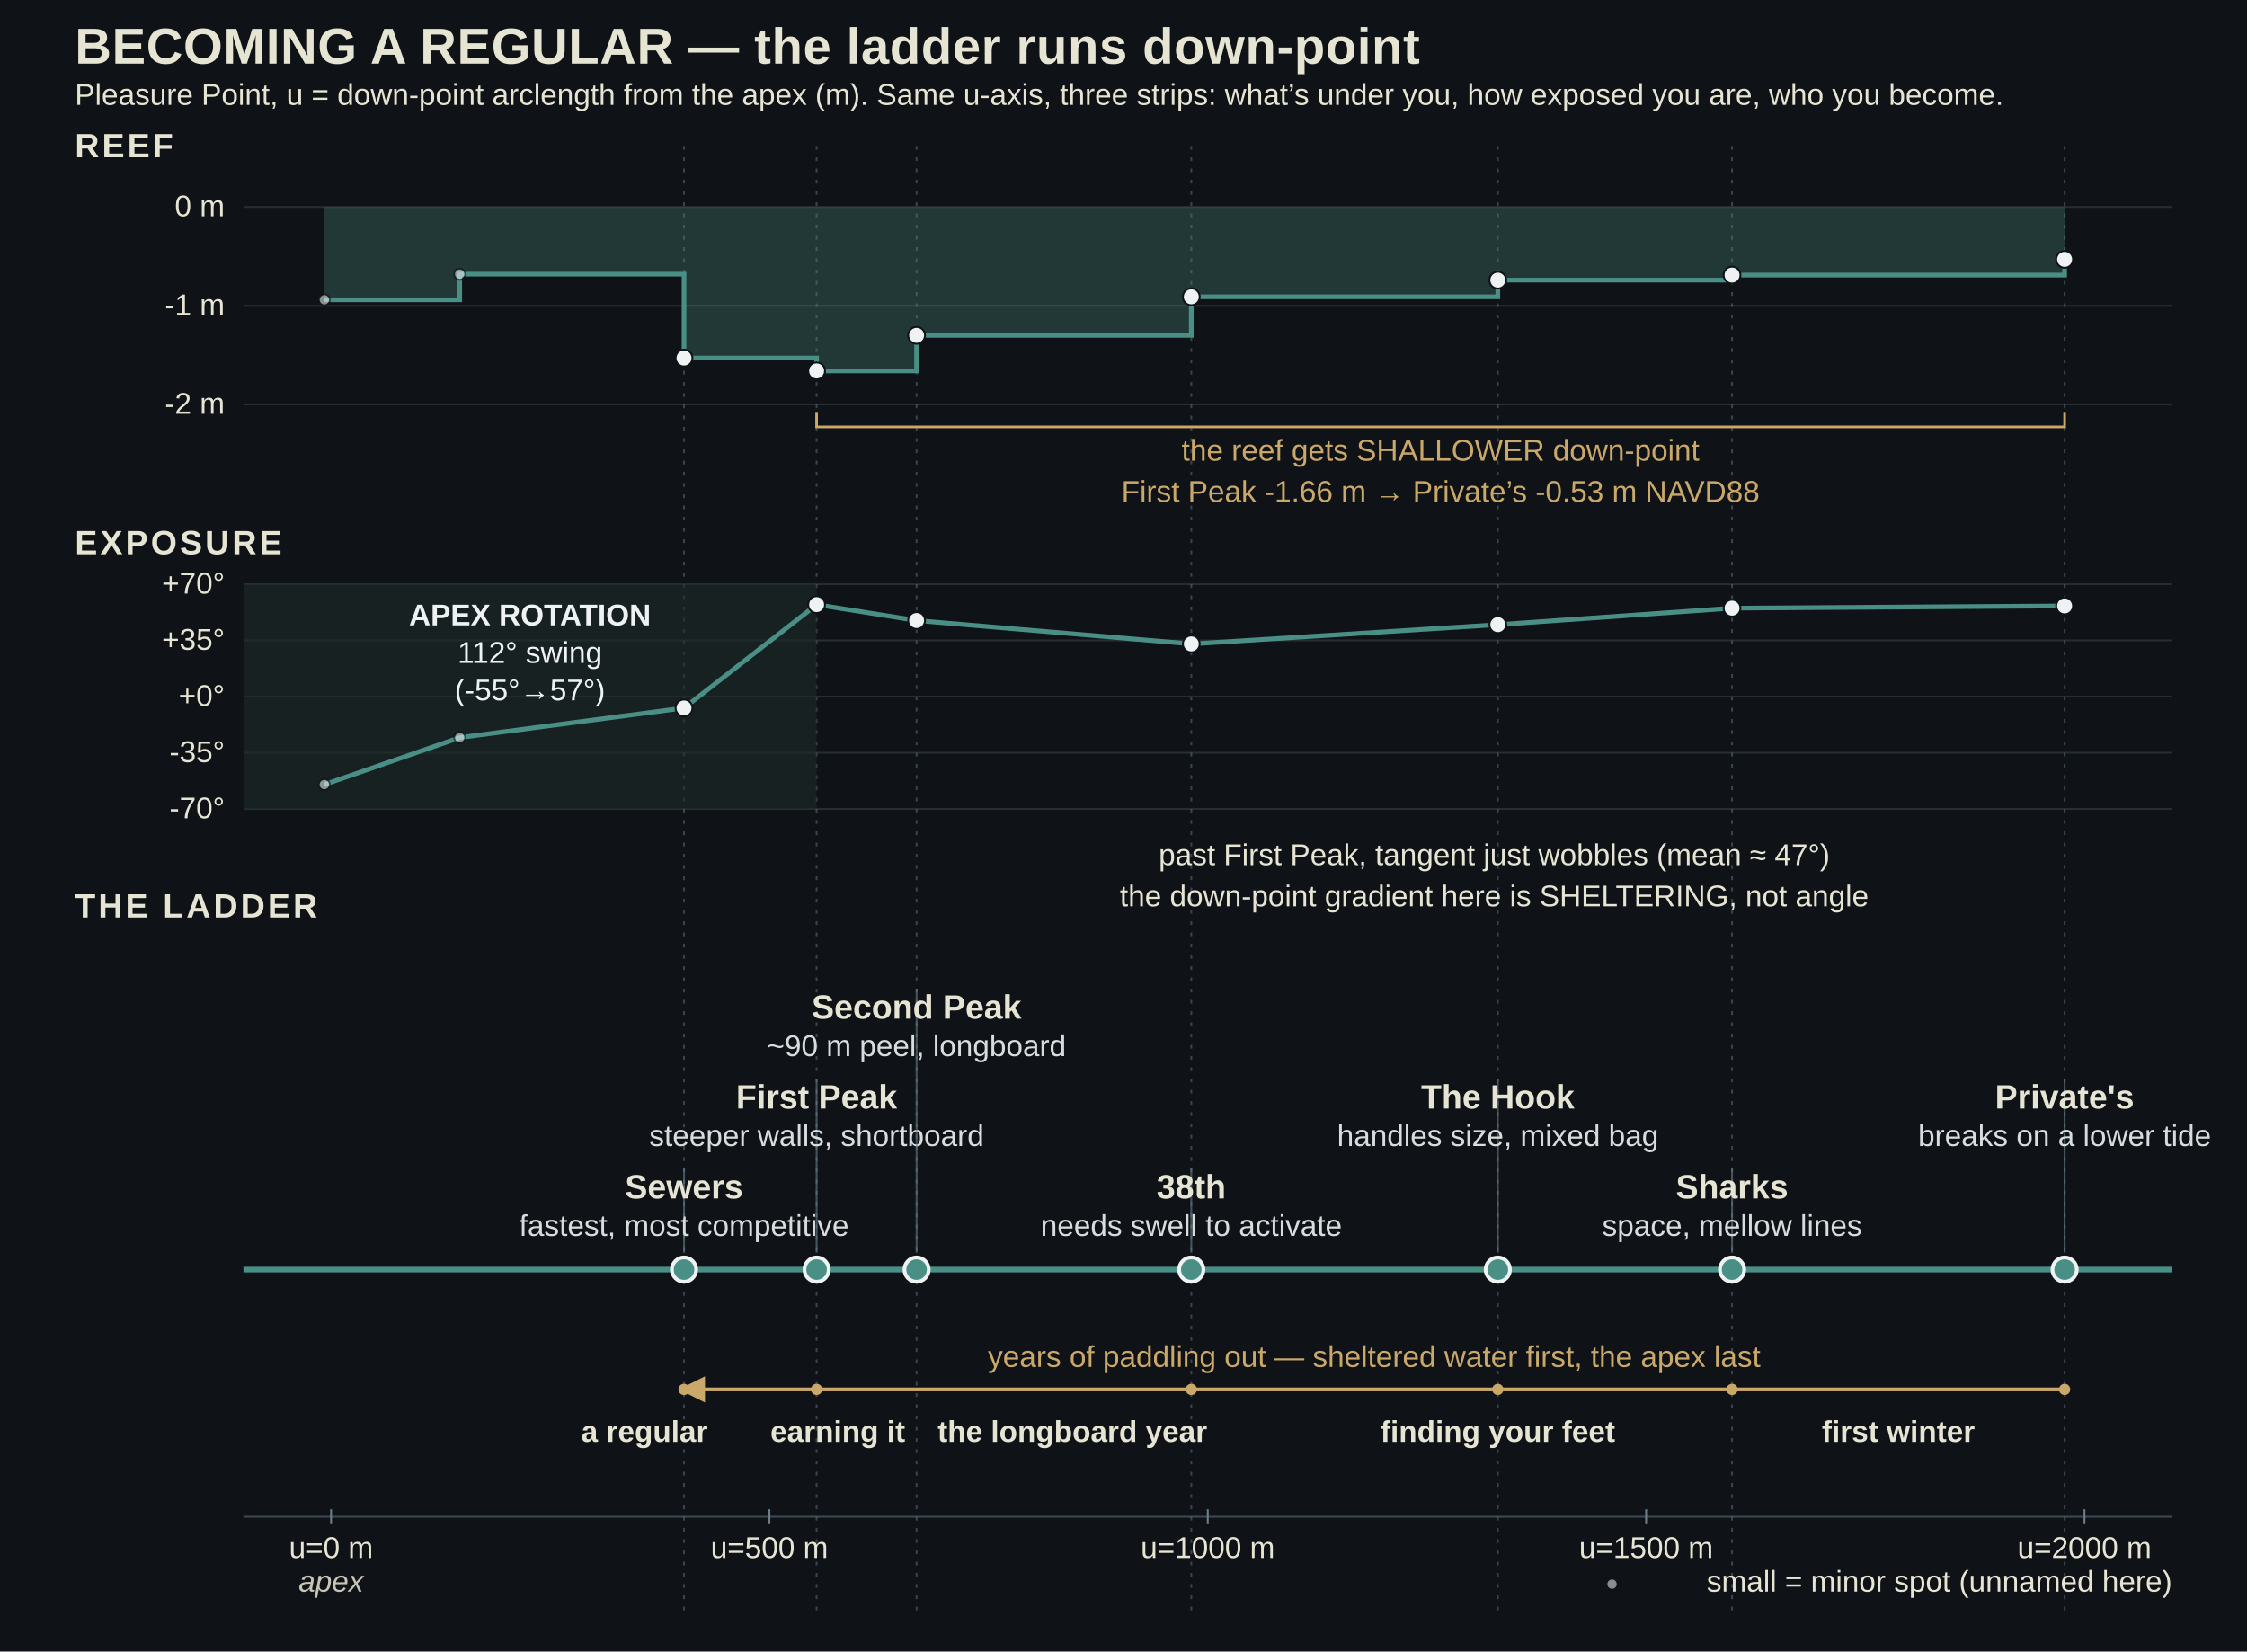
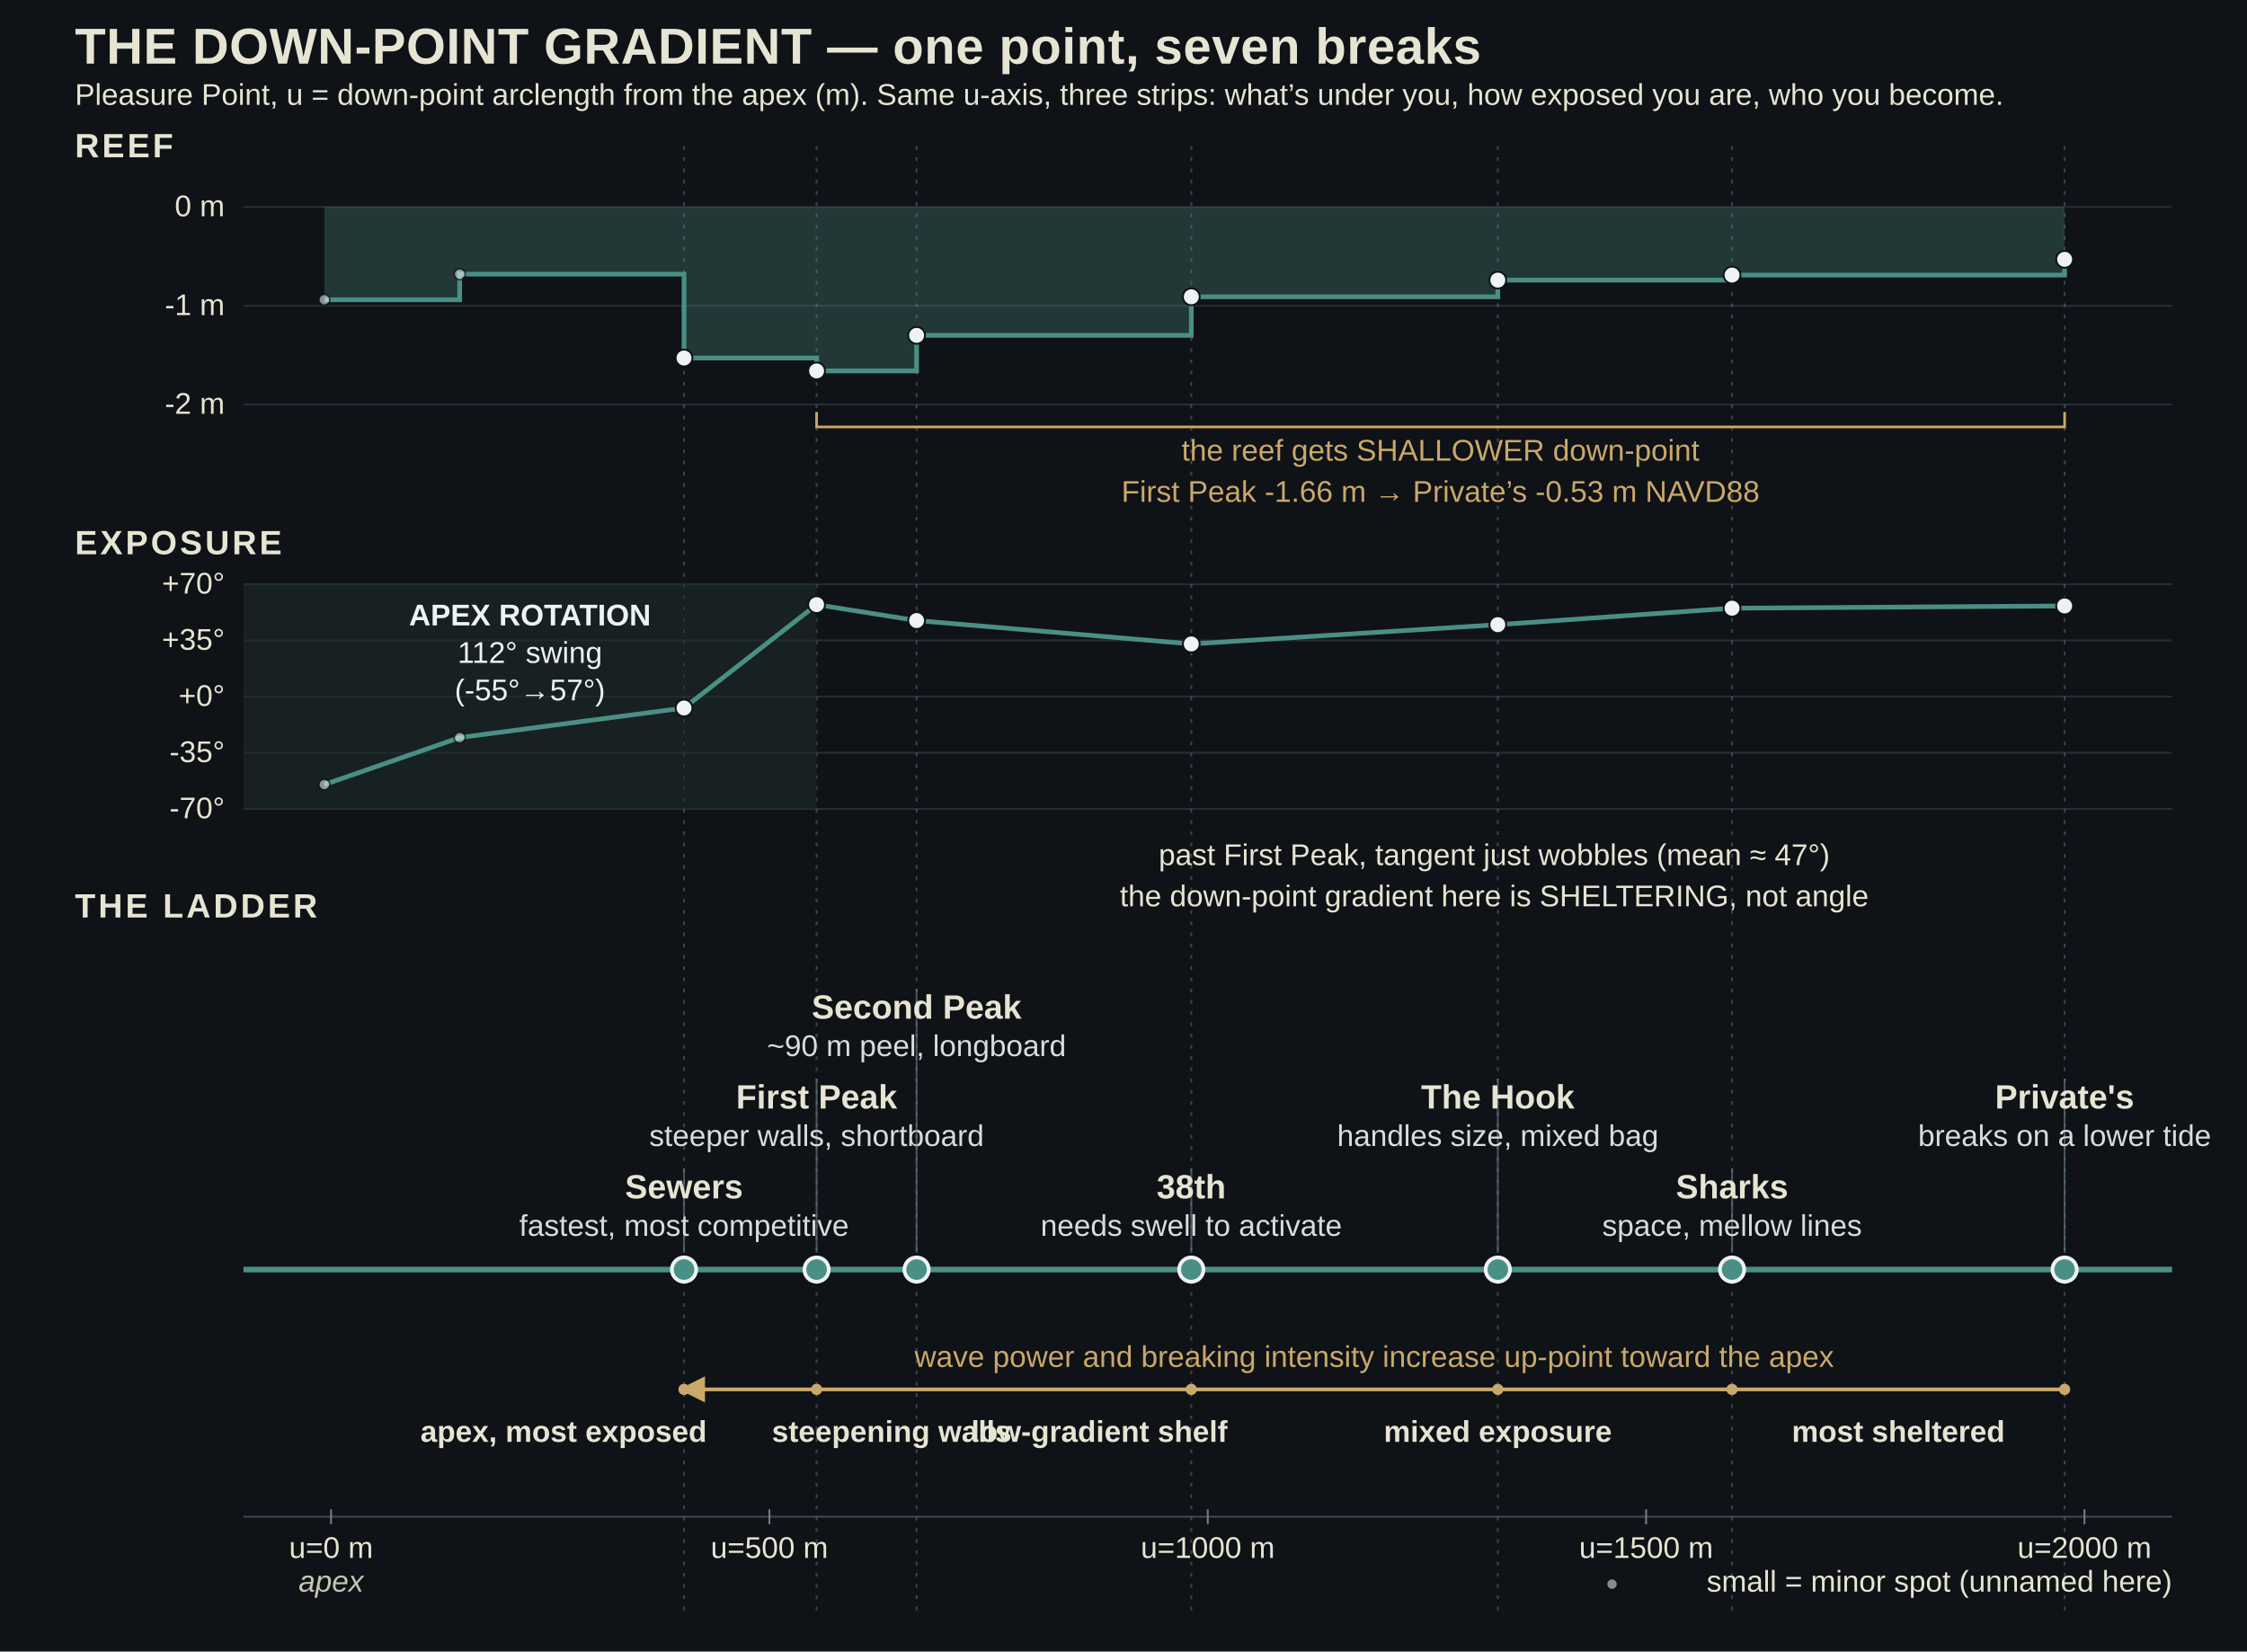
<svg xmlns="http://www.w3.org/2000/svg" viewBox="0 0 1200 882">
  <style>
  .bg { fill: var(--mg-bg, #0f1216); }
  .fg-text { fill: var(--mg-fg, #e6e4d2); font-family: -apple-system, "Helvetica Neue", Arial, sans-serif; }
  .foam-text { fill: var(--mg-foam, #eef2f3); font-family: -apple-system, "Helvetica Neue", Arial, sans-serif; }
  .foam-dim-text { fill: var(--mg-foam-dim, #d8dcdd); font-family: -apple-system, "Helvetica Neue", Arial, sans-serif; }
  .sand-text { fill: var(--mg-sand, #c9a86a); font-family: -apple-system, "Helvetica Neue", Arial, sans-serif; }
  .title { font-size: 27px; font-weight: 700; letter-spacing: 0.3px; }
  .subtitle { font-size: 16px; }
  .strip-label { font-size: 18px; font-weight: 700; letter-spacing: 1.5px; }
  .axis-label { font-size: 16px; }
  .spot-name { font-size: 18px; font-weight: 700; }
  .spot-caption { font-size: 16px; }
  .stage-label { font-size: 16px; font-weight: 700; }
  .annot { font-size: 16px; }
  .u-axis { font-size: 16px; }
  .teal-line { stroke: var(--mg-teal, #4a8f85); }
  .teal-fill { fill: var(--mg-teal, #4a8f85); }
  .slate-line { stroke: var(--mg-slate, #6b7f8c); }
  .grid-line { stroke: var(--mg-slate, #6b7f8c); stroke-width: 1; stroke-dasharray: 2 4; opacity: 0.45; }
  .kelp-fill { fill: var(--mg-kelp, #1d2b28); }
  .sand-line { stroke: var(--mg-sand, #c9a86a); }
</style>
  <rect class="bg" x="0" y="0" width="1200" height="882" />
-   <text class="fg-text title" font-family="Georgia, 'Times New Roman', serif" x="40" y="34.0">BECOMING A REGULAR — the ladder runs down-point</text>
+   <text class="fg-text title" font-family="Georgia, 'Times New Roman', serif" x="40" y="34.0">THE DOWN-POINT GRADIENT — one point, seven breaks</text>
  <text class="fg-text subtitle" x="40" y="56.0">Pleasure Point, u = down-point arclength from the apex (m). Same u-axis, three strips: what’s under you, how exposed you are, who you become.</text>
  <line class="grid-line" x1="365.3" y1="78.0" x2="365.3" y2="862.0" />
  <line class="grid-line" x1="436.1" y1="78.0" x2="436.1" y2="862.0" />
  <line class="grid-line" x1="489.5" y1="78.0" x2="489.5" y2="862.0" />
  <line class="grid-line" x1="636.2" y1="78.0" x2="636.2" y2="862.0" />
  <line class="grid-line" x1="799.9" y1="78.0" x2="799.9" y2="862.0" />
  <line class="grid-line" x1="925.0" y1="78.0" x2="925.0" y2="862.0" />
  <line class="grid-line" x1="1102.6" y1="78.0" x2="1102.6" y2="862.0" />
  <text class="fg-text strip-label" x="40" y="84.0">REEF</text>
  <line x1="130.0" y1="110.5" x2="1160.0" y2="110.5" class="slate-line" stroke-width="1" opacity="0.25" />
  <text class="fg-text axis-label" x="120.0" y="115.5" text-anchor="end">0 m</text>
  <line x1="130.0" y1="163.3" x2="1160.0" y2="163.3" class="slate-line" stroke-width="1" opacity="0.25" />
  <text class="fg-text axis-label" x="120.0" y="168.3" text-anchor="end">-1 m</text>
  <line x1="130.0" y1="216.0" x2="1160.0" y2="216.0" class="slate-line" stroke-width="1" opacity="0.25" />
  <text class="fg-text axis-label" x="120.0" y="221.0" text-anchor="end">-2 m</text>
  <path d="M 173.2 160.1 L 245.5 160.1 L 245.5 146.4 L 365.3 146.4 L 365.3 191.2 L 436.1 191.2 L 436.1 198.1 L 489.5 198.1 L 489.5 179.1 L 636.2 179.1 L 636.2 158.5 L 799.9 158.5 L 799.9 149.6 L 925.0 149.6 L 925.0 146.9 L 1102.6 146.9 L 1102.6 138.5 L 1102.6 110.5 L 173.2 110.5 Z" class="teal-fill" opacity="0.30" stroke="none" />
  <path d="M 173.2 160.1 L 245.5 160.1 L 245.5 146.4 L 365.3 146.4 L 365.3 191.2 L 436.1 191.2 L 436.1 198.1 L 489.5 198.1 L 489.5 179.1 L 636.2 179.1 L 636.2 158.5 L 799.9 158.5 L 799.9 149.6 L 925.0 149.6 L 925.0 146.9 L 1102.6 146.9 L 1102.6 138.5" fill="none" class="teal-line" stroke-width="2.5" />
  <circle cx="173.2" cy="160.1" r="3" fill="#eef2f3" stroke="#0f1216" stroke-width="1" opacity="0.55" />
  <circle cx="245.5" cy="146.4" r="3" fill="#eef2f3" stroke="#0f1216" stroke-width="1" opacity="0.55" />
  <circle cx="365.3" cy="191.2" r="4.5" fill="#eef2f3" stroke="#0f1216" stroke-width="1" />
  <circle cx="436.1" cy="198.1" r="4.5" fill="#eef2f3" stroke="#0f1216" stroke-width="1" />
  <circle cx="489.5" cy="179.1" r="4.5" fill="#eef2f3" stroke="#0f1216" stroke-width="1" />
  <circle cx="636.2" cy="158.5" r="4.5" fill="#eef2f3" stroke="#0f1216" stroke-width="1" />
  <circle cx="799.9" cy="149.6" r="4.5" fill="#eef2f3" stroke="#0f1216" stroke-width="1" />
  <circle cx="925.0" cy="146.9" r="4.5" fill="#eef2f3" stroke="#0f1216" stroke-width="1" />
  <circle cx="1102.6" cy="138.5" r="4.5" fill="#eef2f3" stroke="#0f1216" stroke-width="1" />
  <path d="M 436.1 220.0 L 436.1 228.0 L 1102.6 228.0 L 1102.6 220.0" fill="none" class="sand-line" stroke-width="1.4" />
  <text class="sand-text annot" x="769.3" y="246.0" text-anchor="middle">the reef gets SHALLOWER down-point</text>
  <text class="sand-text annot" x="769.3" y="268.0" text-anchor="middle">First Peak -1.66 m → Private’s -0.53 m NAVD88</text>
  <text class="fg-text strip-label" x="40" y="296.0">EXPOSURE</text>
  <line x1="130.0" y1="312.0" x2="1160.0" y2="312.0" class="slate-line" stroke-width="1" opacity="0.25" />
  <text class="fg-text axis-label" x="120.0" y="317.0" text-anchor="end">+70°</text>
  <line x1="130.0" y1="342.0" x2="1160.0" y2="342.0" class="slate-line" stroke-width="1" opacity="0.25" />
  <text class="fg-text axis-label" x="120.0" y="347.0" text-anchor="end">+35°</text>
  <line x1="130.0" y1="372.0" x2="1160.0" y2="372.0" class="slate-line" stroke-width="1" opacity="0.25" />
  <text class="fg-text axis-label" x="120.0" y="377.0" text-anchor="end">+0°</text>
  <line x1="130.0" y1="402.0" x2="1160.0" y2="402.0" class="slate-line" stroke-width="1" opacity="0.25" />
  <text class="fg-text axis-label" x="120.0" y="407.0" text-anchor="end">-35°</text>
  <line x1="130.0" y1="432.0" x2="1160.0" y2="432.0" class="slate-line" stroke-width="1" opacity="0.25" />
  <text class="fg-text axis-label" x="120.0" y="437.0" text-anchor="end">-70°</text>
  <rect x="130.0" y="312.0" width="306.1" height="120.0" class="kelp-fill" opacity="0.6" />
  <path d="M 173.2 419.0 L 245.5 393.9 L 365.3 378.1 L 436.1 322.9 L 489.5 331.4 L 636.2 343.9 L 799.9 333.6 L 925.0 324.8 L 1102.6 323.6" fill="none" class="teal-line" stroke-width="2.5" />
  <circle cx="173.2" cy="419.0" r="3" fill="#eef2f3" stroke="#0f1216" stroke-width="1" opacity="0.55" />
  <circle cx="245.5" cy="393.9" r="3" fill="#eef2f3" stroke="#0f1216" stroke-width="1" opacity="0.55" />
  <circle cx="365.3" cy="378.1" r="4.5" fill="#eef2f3" stroke="#0f1216" stroke-width="1" />
  <circle cx="436.1" cy="322.9" r="4.5" fill="#eef2f3" stroke="#0f1216" stroke-width="1" />
  <circle cx="489.5" cy="331.4" r="4.5" fill="#eef2f3" stroke="#0f1216" stroke-width="1" />
  <circle cx="636.2" cy="343.9" r="4.5" fill="#eef2f3" stroke="#0f1216" stroke-width="1" />
  <circle cx="799.9" cy="333.6" r="4.5" fill="#eef2f3" stroke="#0f1216" stroke-width="1" />
  <circle cx="925.0" cy="324.8" r="4.5" fill="#eef2f3" stroke="#0f1216" stroke-width="1" />
  <circle cx="1102.6" cy="323.6" r="4.5" fill="#eef2f3" stroke="#0f1216" stroke-width="1" />
  <text class="foam-text annot" x="283.0" y="334.0" text-anchor="middle" font-weight="700">APEX ROTATION</text>
  <text class="foam-text annot" x="283.0" y="354.0" text-anchor="middle">112° swing</text>
  <text class="foam-text annot" x="283.0" y="374.0" text-anchor="middle">(-55°→57°)</text>
  <text class="fg-text annot" x="798.0" y="462.0" text-anchor="middle">past First Peak, tangent just wobbles (mean ≈ 47°)</text>
  <text class="fg-text annot" x="798.0" y="484.0" text-anchor="middle">the down-point gradient here is SHELTERING, not angle</text>
  <text class="fg-text strip-label" x="40" y="490.0">THE LADDER</text>
  <line x1="130.0" y1="678.0" x2="1160.0" y2="678.0" class="teal-line" stroke-width="3" />
  <defs>
    <marker id="arrow" viewBox="0 0 10 10" refX="8" refY="5" markerWidth="7" markerHeight="7" orient="auto-start-reverse">
      <path d="M 0 0 L 10 5 L 0 10 z" fill="var(--mg-sand, #c9a86a)" />
    </marker>
  </defs>
  <path d="M 1102.6 742.0 L 925.0 742.0 L 799.9 742.0 L 636.2 742.0 L 436.1 742.0 L 365.3 742.0" fill="none" class="sand-line" stroke-width="2" stroke-linejoin="round" marker-end="url(#arrow)" />
  <circle cx="1102.6" cy="742.0" r="3" fill="#c9a86a" />
  <circle cx="925.0" cy="742.0" r="3" fill="#c9a86a" />
  <circle cx="799.9" cy="742.0" r="3" fill="#c9a86a" />
  <circle cx="636.2" cy="742.0" r="3" fill="#c9a86a" />
  <circle cx="436.1" cy="742.0" r="3" fill="#c9a86a" />
  <circle cx="365.3" cy="742.0" r="3" fill="#c9a86a" />
-   <text class="sand-text annot" x="733.9" y="730.0" text-anchor="middle">years of paddling out — sheltered water first, the apex last</text>
-   <text class="fg-text stage-label" x="1013.8" y="770.0" text-anchor="middle">first winter</text>
-   <text class="fg-text stage-label" x="799.9" y="770.0" text-anchor="middle">finding your feet</text>
-   <text class="fg-text stage-label" x="572.7" y="770.0" text-anchor="middle">the longboard year</text>
-   <text class="fg-text stage-label" x="447.4" y="770.0" text-anchor="middle">earning it</text>
-   <text class="fg-text stage-label" x="344.2" y="770.0" text-anchor="middle">a regular</text>
+   <text class="sand-text annot" x="733.9" y="730.0" text-anchor="middle">wave power and breaking intensity increase up-point toward the apex</text>
+   <text class="fg-text stage-label" x="1013.8" y="770.0" text-anchor="middle">most sheltered</text>
+   <text class="fg-text stage-label" x="799.9" y="770.0" text-anchor="middle">mixed exposure</text>
+   <text class="fg-text stage-label" x="587.1" y="770.0" text-anchor="middle">low-gradient shelf</text>
+   <text class="fg-text stage-label" x="476.2" y="770.0" text-anchor="middle">steepening walls</text>
+   <text class="fg-text stage-label" x="301.0" y="770.0" text-anchor="middle">apex, most exposed</text>
  <circle cx="365.3" cy="678.0" r="6.5" class="teal-fill" stroke="#eef2f3" stroke-width="2" />
  <line x1="365.3" y1="669.0" x2="365.3" y2="624.0" class="slate-line" stroke-width="1" opacity="0.6" />
  <text class="fg-text spot-name" x="365.3" y="640.0" text-anchor="middle">Sewers</text>
  <text class="foam-dim-text spot-caption" x="365.3" y="660.0" text-anchor="middle">fastest, most competitive</text>
  <circle cx="436.1" cy="678.0" r="6.5" class="teal-fill" stroke="#eef2f3" stroke-width="2" />
  <line x1="436.1" y1="669.0" x2="436.1" y2="576.0" class="slate-line" stroke-width="1" opacity="0.6" />
  <text class="fg-text spot-name" x="436.1" y="592.0" text-anchor="middle">First Peak</text>
  <text class="foam-dim-text spot-caption" x="436.1" y="612.0" text-anchor="middle">steeper walls, shortboard</text>
  <circle cx="489.5" cy="678.0" r="6.5" class="teal-fill" stroke="#eef2f3" stroke-width="2" />
  <line x1="489.5" y1="669.0" x2="489.5" y2="528.0" class="slate-line" stroke-width="1" opacity="0.6" />
  <text class="fg-text spot-name" x="489.5" y="544.0" text-anchor="middle">Second Peak</text>
  <text class="foam-dim-text spot-caption" x="489.5" y="564.0" text-anchor="middle">~90 m peel, longboard</text>
  <circle cx="636.2" cy="678.0" r="6.5" class="teal-fill" stroke="#eef2f3" stroke-width="2" />
  <line x1="636.2" y1="669.0" x2="636.2" y2="624.0" class="slate-line" stroke-width="1" opacity="0.6" />
  <text class="fg-text spot-name" x="636.2" y="640.0" text-anchor="middle">38th</text>
  <text class="foam-dim-text spot-caption" x="636.2" y="660.0" text-anchor="middle">needs swell to activate</text>
  <circle cx="799.9" cy="678.0" r="6.5" class="teal-fill" stroke="#eef2f3" stroke-width="2" />
  <line x1="799.9" y1="669.0" x2="799.9" y2="576.0" class="slate-line" stroke-width="1" opacity="0.6" />
  <text class="fg-text spot-name" x="799.9" y="592.0" text-anchor="middle">The Hook</text>
  <text class="foam-dim-text spot-caption" x="799.9" y="612.0" text-anchor="middle">handles size, mixed bag</text>
  <circle cx="925.0" cy="678.0" r="6.5" class="teal-fill" stroke="#eef2f3" stroke-width="2" />
  <line x1="925.0" y1="669.0" x2="925.0" y2="624.0" class="slate-line" stroke-width="1" opacity="0.6" />
  <text class="fg-text spot-name" x="925.0" y="640.0" text-anchor="middle">Sharks</text>
  <text class="foam-dim-text spot-caption" x="925.0" y="660.0" text-anchor="middle">space, mellow lines</text>
  <circle cx="1102.6" cy="678.0" r="6.5" class="teal-fill" stroke="#eef2f3" stroke-width="2" />
  <line x1="1102.6" y1="669.0" x2="1102.6" y2="576.0" class="slate-line" stroke-width="1" opacity="0.6" />
  <text class="fg-text spot-name" x="1102.6" y="592.0" text-anchor="middle">Private's</text>
  <text class="foam-dim-text spot-caption" x="1102.6" y="612.0" text-anchor="middle">breaks on a lower tide</text>
  <line x1="130.0" y1="810.0" x2="1160.0" y2="810.0" class="slate-line" stroke-width="1" opacity="0.5" />
  <line x1="176.8" y1="806.0" x2="176.8" y2="814.0" class="slate-line" stroke-width="1" />
  <text class="fg-text u-axis" x="176.8" y="832.0" text-anchor="middle">u=0 m</text>
  <line x1="410.9" y1="806.0" x2="410.9" y2="814.0" class="slate-line" stroke-width="1" />
  <text class="fg-text u-axis" x="410.9" y="832.0" text-anchor="middle">u=500 m</text>
  <line x1="645.0" y1="806.0" x2="645.0" y2="814.0" class="slate-line" stroke-width="1" />
  <text class="fg-text u-axis" x="645.0" y="832.0" text-anchor="middle">u=1000 m</text>
  <line x1="879.1" y1="806.0" x2="879.1" y2="814.0" class="slate-line" stroke-width="1" />
  <text class="fg-text u-axis" x="879.1" y="832.0" text-anchor="middle">u=1500 m</text>
  <line x1="1113.2" y1="806.0" x2="1113.2" y2="814.0" class="slate-line" stroke-width="1" />
  <text class="fg-text u-axis" x="1113.2" y="832.0" text-anchor="middle">u=2000 m</text>
  <text class="fg-text u-axis" x="176.8" y="850.0" text-anchor="middle" font-style="italic" opacity="0.85">apex</text>
  <circle cx="860.9" cy="846.0" r="3" fill="#eef2f3" stroke="#0f1216" stroke-width="1" opacity="0.55" />
  <text class="fg-text u-axis" x="1160.0" y="850.0" text-anchor="end">small = minor spot (unnamed here)</text>
</svg>
